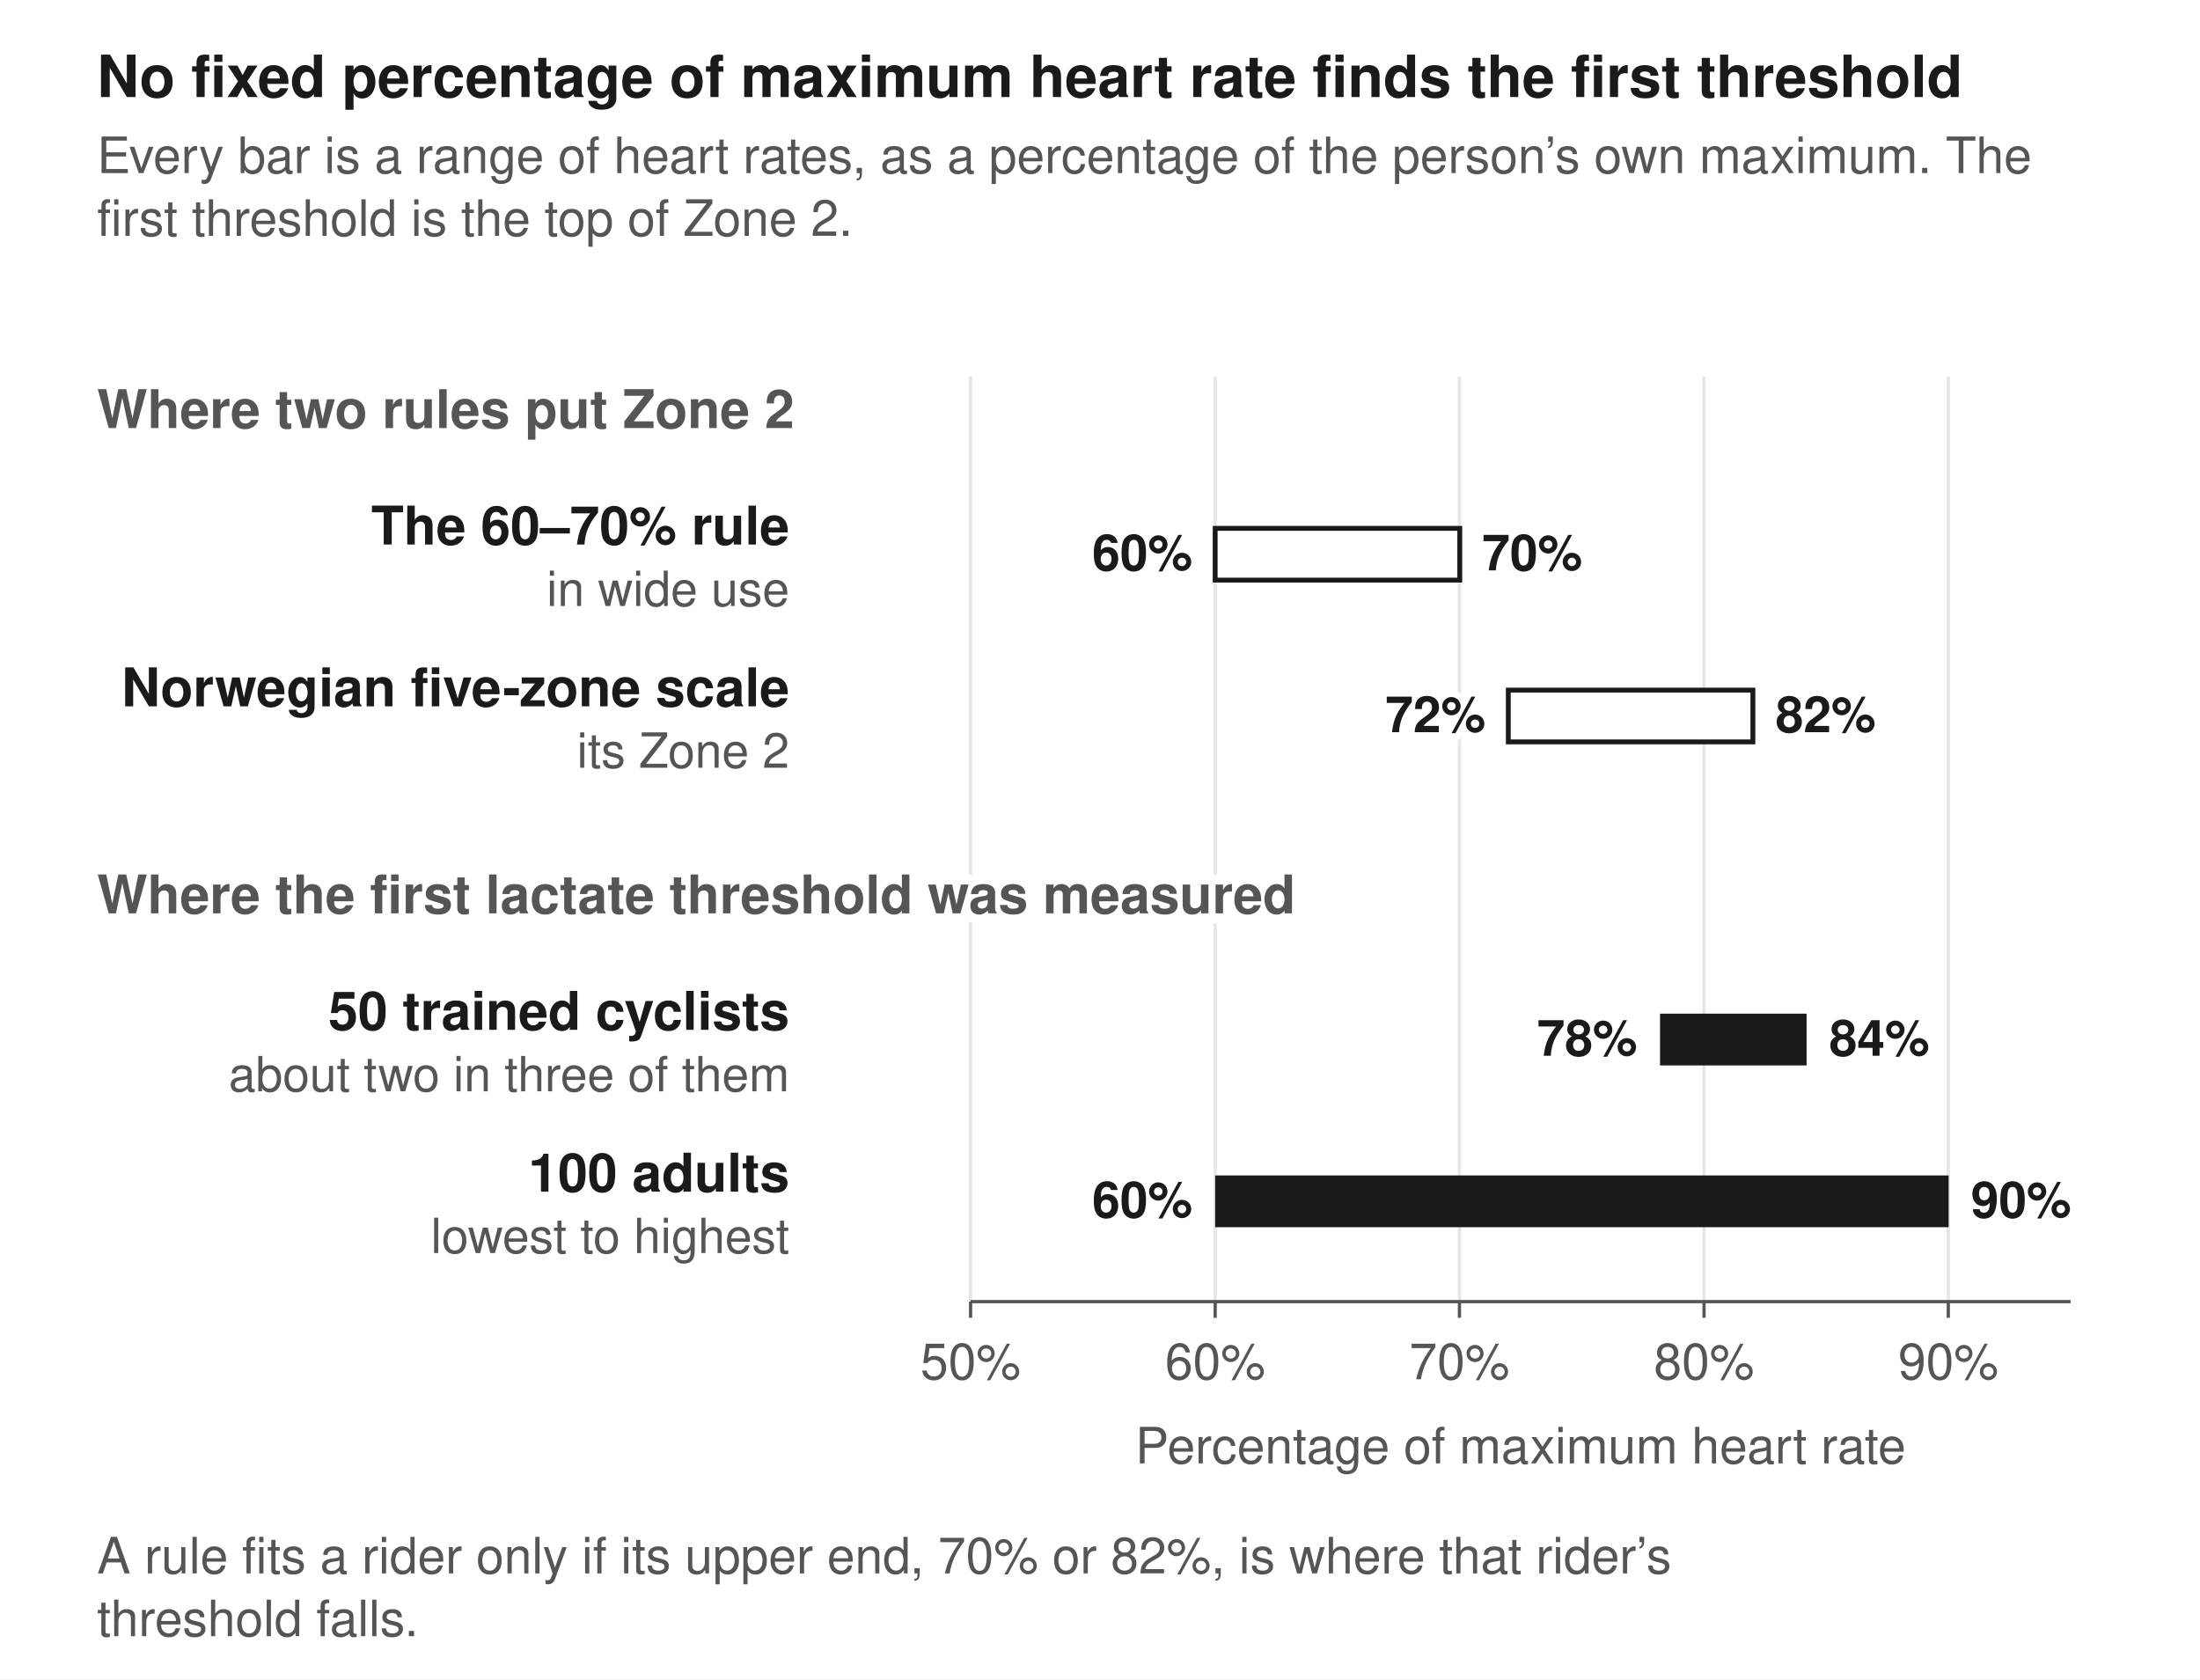
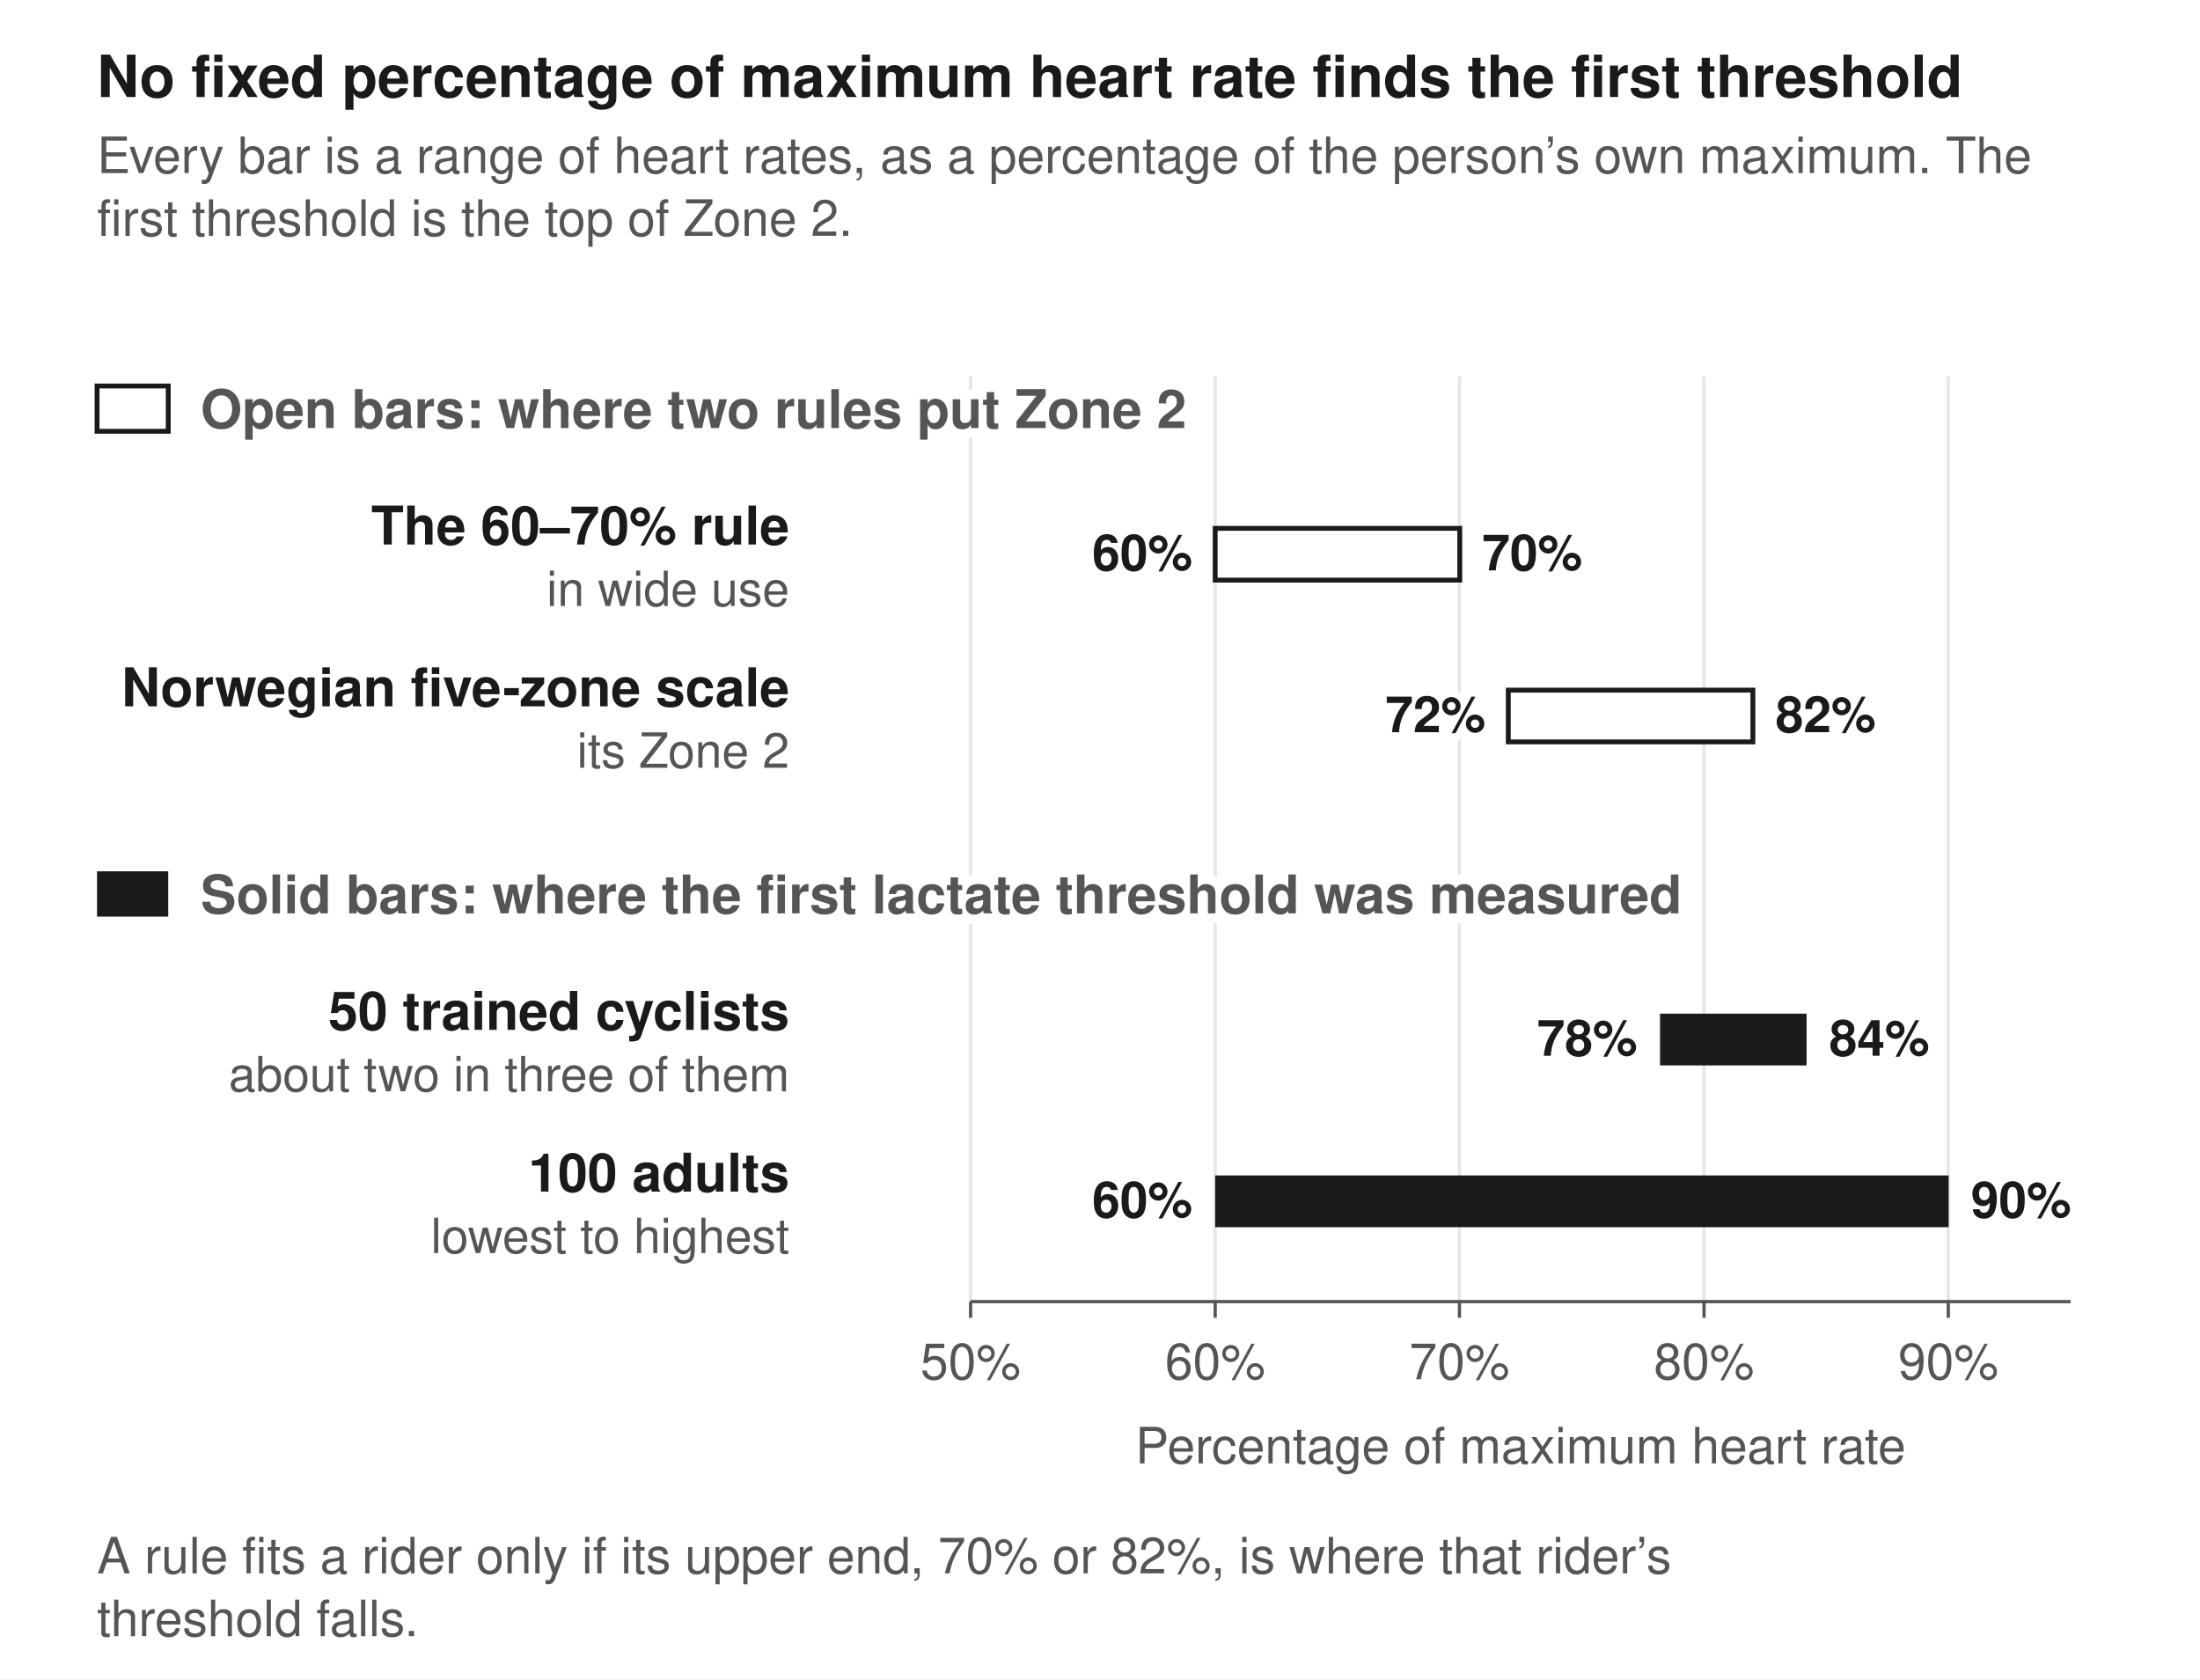
<svg xmlns="http://www.w3.org/2000/svg" viewBox="0 0 680 519" width="680" height="519" role="img" aria-label="Four range bars on a scale of percentage of maximum heart rate: two rules for Zone 2, at 60 to 70 and 72 to 82 percent, and the measured first lactate threshold, at 78 to 84 percent in two thirds of 50 trained cyclists and from 60 to 90 percent across 100 adults">
  <rect width="680" height="519" fill="#ffffff" />
  <text x="30.0" y="30.0" font-family="IBM Plex Sans, Helvetica, Arial, sans-serif" font-size="18" fill="#1a1a1a" text-anchor="start" font-weight="600">No fixed percentage of maximum heart rate finds the first threshold</text>
  <text x="30.0" y="53.5" font-family="IBM Plex Sans, Helvetica, Arial, sans-serif" font-size="15.5" fill="#555555" text-anchor="start" font-weight="400">Every bar is a range of heart rates, as a percentage of the person’s own maximum. The</text>
  <text x="30.0" y="72.9" font-family="IBM Plex Sans, Helvetica, Arial, sans-serif" font-size="15.5" fill="#555555" text-anchor="start" font-weight="400">first threshold is the top of Zone 2.</text>
  <line x1="300.0" y1="116.3" x2="300.0" y2="402.3" stroke="#e6e6e6" stroke-width="1" />
  <line x1="375.6" y1="116.3" x2="375.6" y2="402.3" stroke="#e6e6e6" stroke-width="1" />
  <line x1="451.1" y1="116.3" x2="451.1" y2="402.3" stroke="#e6e6e6" stroke-width="1" />
  <line x1="526.7" y1="116.3" x2="526.7" y2="402.3" stroke="#e6e6e6" stroke-width="1" />
  <line x1="602.2" y1="116.3" x2="602.2" y2="402.3" stroke="#e6e6e6" stroke-width="1" />
  <line x1="300.0" y1="402.3" x2="640.0" y2="402.3" stroke="#555555" stroke-width="1" />
  <line x1="300.0" y1="402.3" x2="300.0" y2="407.3" stroke="#555555" stroke-width="1" />
  <text x="300.0" y="426.3" font-family="IBM Plex Sans, Helvetica, Arial, sans-serif" font-size="15.5" fill="#555555" text-anchor="middle" font-weight="400">50%</text>
  <line x1="375.6" y1="402.3" x2="375.6" y2="407.3" stroke="#555555" stroke-width="1" />
  <text x="375.6" y="426.3" font-family="IBM Plex Sans, Helvetica, Arial, sans-serif" font-size="15.5" fill="#555555" text-anchor="middle" font-weight="400">60%</text>
  <line x1="451.1" y1="402.3" x2="451.1" y2="407.3" stroke="#555555" stroke-width="1" />
  <text x="451.1" y="426.3" font-family="IBM Plex Sans, Helvetica, Arial, sans-serif" font-size="15.5" fill="#555555" text-anchor="middle" font-weight="400">70%</text>
  <line x1="526.7" y1="402.3" x2="526.7" y2="407.3" stroke="#555555" stroke-width="1" />
  <text x="526.7" y="426.3" font-family="IBM Plex Sans, Helvetica, Arial, sans-serif" font-size="15.5" fill="#555555" text-anchor="middle" font-weight="400">80%</text>
  <line x1="602.2" y1="402.3" x2="602.2" y2="407.3" stroke="#555555" stroke-width="1" />
  <text x="602.2" y="426.3" font-family="IBM Plex Sans, Helvetica, Arial, sans-serif" font-size="15.5" fill="#555555" text-anchor="middle" font-weight="400">90%</text>
  <text x="470.0" y="452.3" font-family="IBM Plex Sans, Helvetica, Arial, sans-serif" font-size="15.5" fill="#555555" text-anchor="middle" font-weight="400">Percentage of maximum heart rate</text>
-   <text x="30.0" y="132.3" font-family="IBM Plex Sans, Helvetica, Arial, sans-serif" font-size="16.5" fill="#555555" text-anchor="start" font-weight="600" paint-order="stroke" stroke="#ffffff" stroke-width="6">Where two rules put Zone 2</text>
+   <rect x="30" y="119.3" width="22" height="14" fill="#ffffff" stroke="#1a1a1a" stroke-width="1.5" />
+   <text x="62.0" y="132.3" font-family="IBM Plex Sans, Helvetica, Arial, sans-serif" font-size="16.5" fill="#555555" text-anchor="start" font-weight="600" paint-order="stroke" stroke="#ffffff" stroke-width="6">Open bars: where two rules put Zone 2</text>
  <text x="244.0" y="168.3" font-family="IBM Plex Sans, Helvetica, Arial, sans-serif" font-size="16.5" fill="#1a1a1a" text-anchor="end" font-weight="600">The 60–70% rule</text>
  <text x="244.0" y="187.3" font-family="IBM Plex Sans, Helvetica, Arial, sans-serif" font-size="15" fill="#555555" text-anchor="end" font-weight="400">in wide use</text>
  <rect x="375.6" y="163.3" width="75.6" height="16" fill="#ffffff" stroke="#1a1a1a" stroke-width="1.5" />
  <text x="368.6" y="176.3" font-family="IBM Plex Sans, Helvetica, Arial, sans-serif" font-size="15.5" fill="#1a1a1a" text-anchor="end" font-weight="600" paint-order="stroke" stroke="#ffffff" stroke-width="4">60%</text>
  <text x="458.1" y="176.3" font-family="IBM Plex Sans, Helvetica, Arial, sans-serif" font-size="15.5" fill="#1a1a1a" text-anchor="start" font-weight="600" paint-order="stroke" stroke="#ffffff" stroke-width="4">70%</text>
  <text x="244.0" y="218.3" font-family="IBM Plex Sans, Helvetica, Arial, sans-serif" font-size="16.5" fill="#1a1a1a" text-anchor="end" font-weight="600">Norwegian five-zone scale</text>
  <text x="244.0" y="237.3" font-family="IBM Plex Sans, Helvetica, Arial, sans-serif" font-size="15" fill="#555555" text-anchor="end" font-weight="400">its Zone 2</text>
  <rect x="466.2" y="213.3" width="75.6" height="16" fill="#ffffff" stroke="#1a1a1a" stroke-width="1.5" />
  <text x="459.2" y="226.3" font-family="IBM Plex Sans, Helvetica, Arial, sans-serif" font-size="15.5" fill="#1a1a1a" text-anchor="end" font-weight="600" paint-order="stroke" stroke="#ffffff" stroke-width="4">72%</text>
  <text x="548.8" y="226.3" font-family="IBM Plex Sans, Helvetica, Arial, sans-serif" font-size="15.5" fill="#1a1a1a" text-anchor="start" font-weight="600" paint-order="stroke" stroke="#ffffff" stroke-width="4">82%</text>
-   <text x="30.0" y="282.3" font-family="IBM Plex Sans, Helvetica, Arial, sans-serif" font-size="16.5" fill="#555555" text-anchor="start" font-weight="600" paint-order="stroke" stroke="#ffffff" stroke-width="6">Where the first lactate threshold was measured</text>
+   <rect x="30" y="269.3" width="22" height="14" fill="#1a1a1a" />
+   <text x="62.0" y="282.3" font-family="IBM Plex Sans, Helvetica, Arial, sans-serif" font-size="16.5" fill="#555555" text-anchor="start" font-weight="600" paint-order="stroke" stroke="#ffffff" stroke-width="6">Solid bars: where the first lactate threshold was measured</text>
  <text x="244.0" y="318.3" font-family="IBM Plex Sans, Helvetica, Arial, sans-serif" font-size="16.5" fill="#1a1a1a" text-anchor="end" font-weight="600">50 trained cyclists</text>
  <text x="244.0" y="337.3" font-family="IBM Plex Sans, Helvetica, Arial, sans-serif" font-size="15" fill="#555555" text-anchor="end" font-weight="400">about two in three of them</text>
  <rect x="513.1" y="313.3" width="45.3" height="16" fill="#1a1a1a" />
  <text x="506.1" y="326.3" font-family="IBM Plex Sans, Helvetica, Arial, sans-serif" font-size="15.5" fill="#1a1a1a" text-anchor="end" font-weight="600" paint-order="stroke" stroke="#ffffff" stroke-width="4">78%</text>
  <text x="565.4" y="326.3" font-family="IBM Plex Sans, Helvetica, Arial, sans-serif" font-size="15.5" fill="#1a1a1a" text-anchor="start" font-weight="600" paint-order="stroke" stroke="#ffffff" stroke-width="4">84%</text>
  <text x="244.0" y="368.3" font-family="IBM Plex Sans, Helvetica, Arial, sans-serif" font-size="16.5" fill="#1a1a1a" text-anchor="end" font-weight="600">100 adults</text>
  <text x="244.0" y="387.3" font-family="IBM Plex Sans, Helvetica, Arial, sans-serif" font-size="15" fill="#555555" text-anchor="end" font-weight="400">lowest to highest</text>
  <rect x="375.6" y="363.3" width="226.7" height="16" fill="#1a1a1a" />
  <text x="368.6" y="376.3" font-family="IBM Plex Sans, Helvetica, Arial, sans-serif" font-size="15.5" fill="#1a1a1a" text-anchor="end" font-weight="600" paint-order="stroke" stroke="#ffffff" stroke-width="4">60%</text>
  <text x="609.2" y="376.3" font-family="IBM Plex Sans, Helvetica, Arial, sans-serif" font-size="15.5" fill="#1a1a1a" text-anchor="start" font-weight="600" paint-order="stroke" stroke="#ffffff" stroke-width="4">90%</text>
  <text x="30.0" y="486.3" font-family="IBM Plex Sans, Helvetica, Arial, sans-serif" font-size="15.5" fill="#555555" text-anchor="start" font-weight="400">A rule fits a rider only if its upper end, 70% or 82%, is where that rider’s</text>
  <text x="30.0" y="505.7" font-family="IBM Plex Sans, Helvetica, Arial, sans-serif" font-size="15.5" fill="#555555" text-anchor="start" font-weight="400">threshold falls.</text>
</svg>
